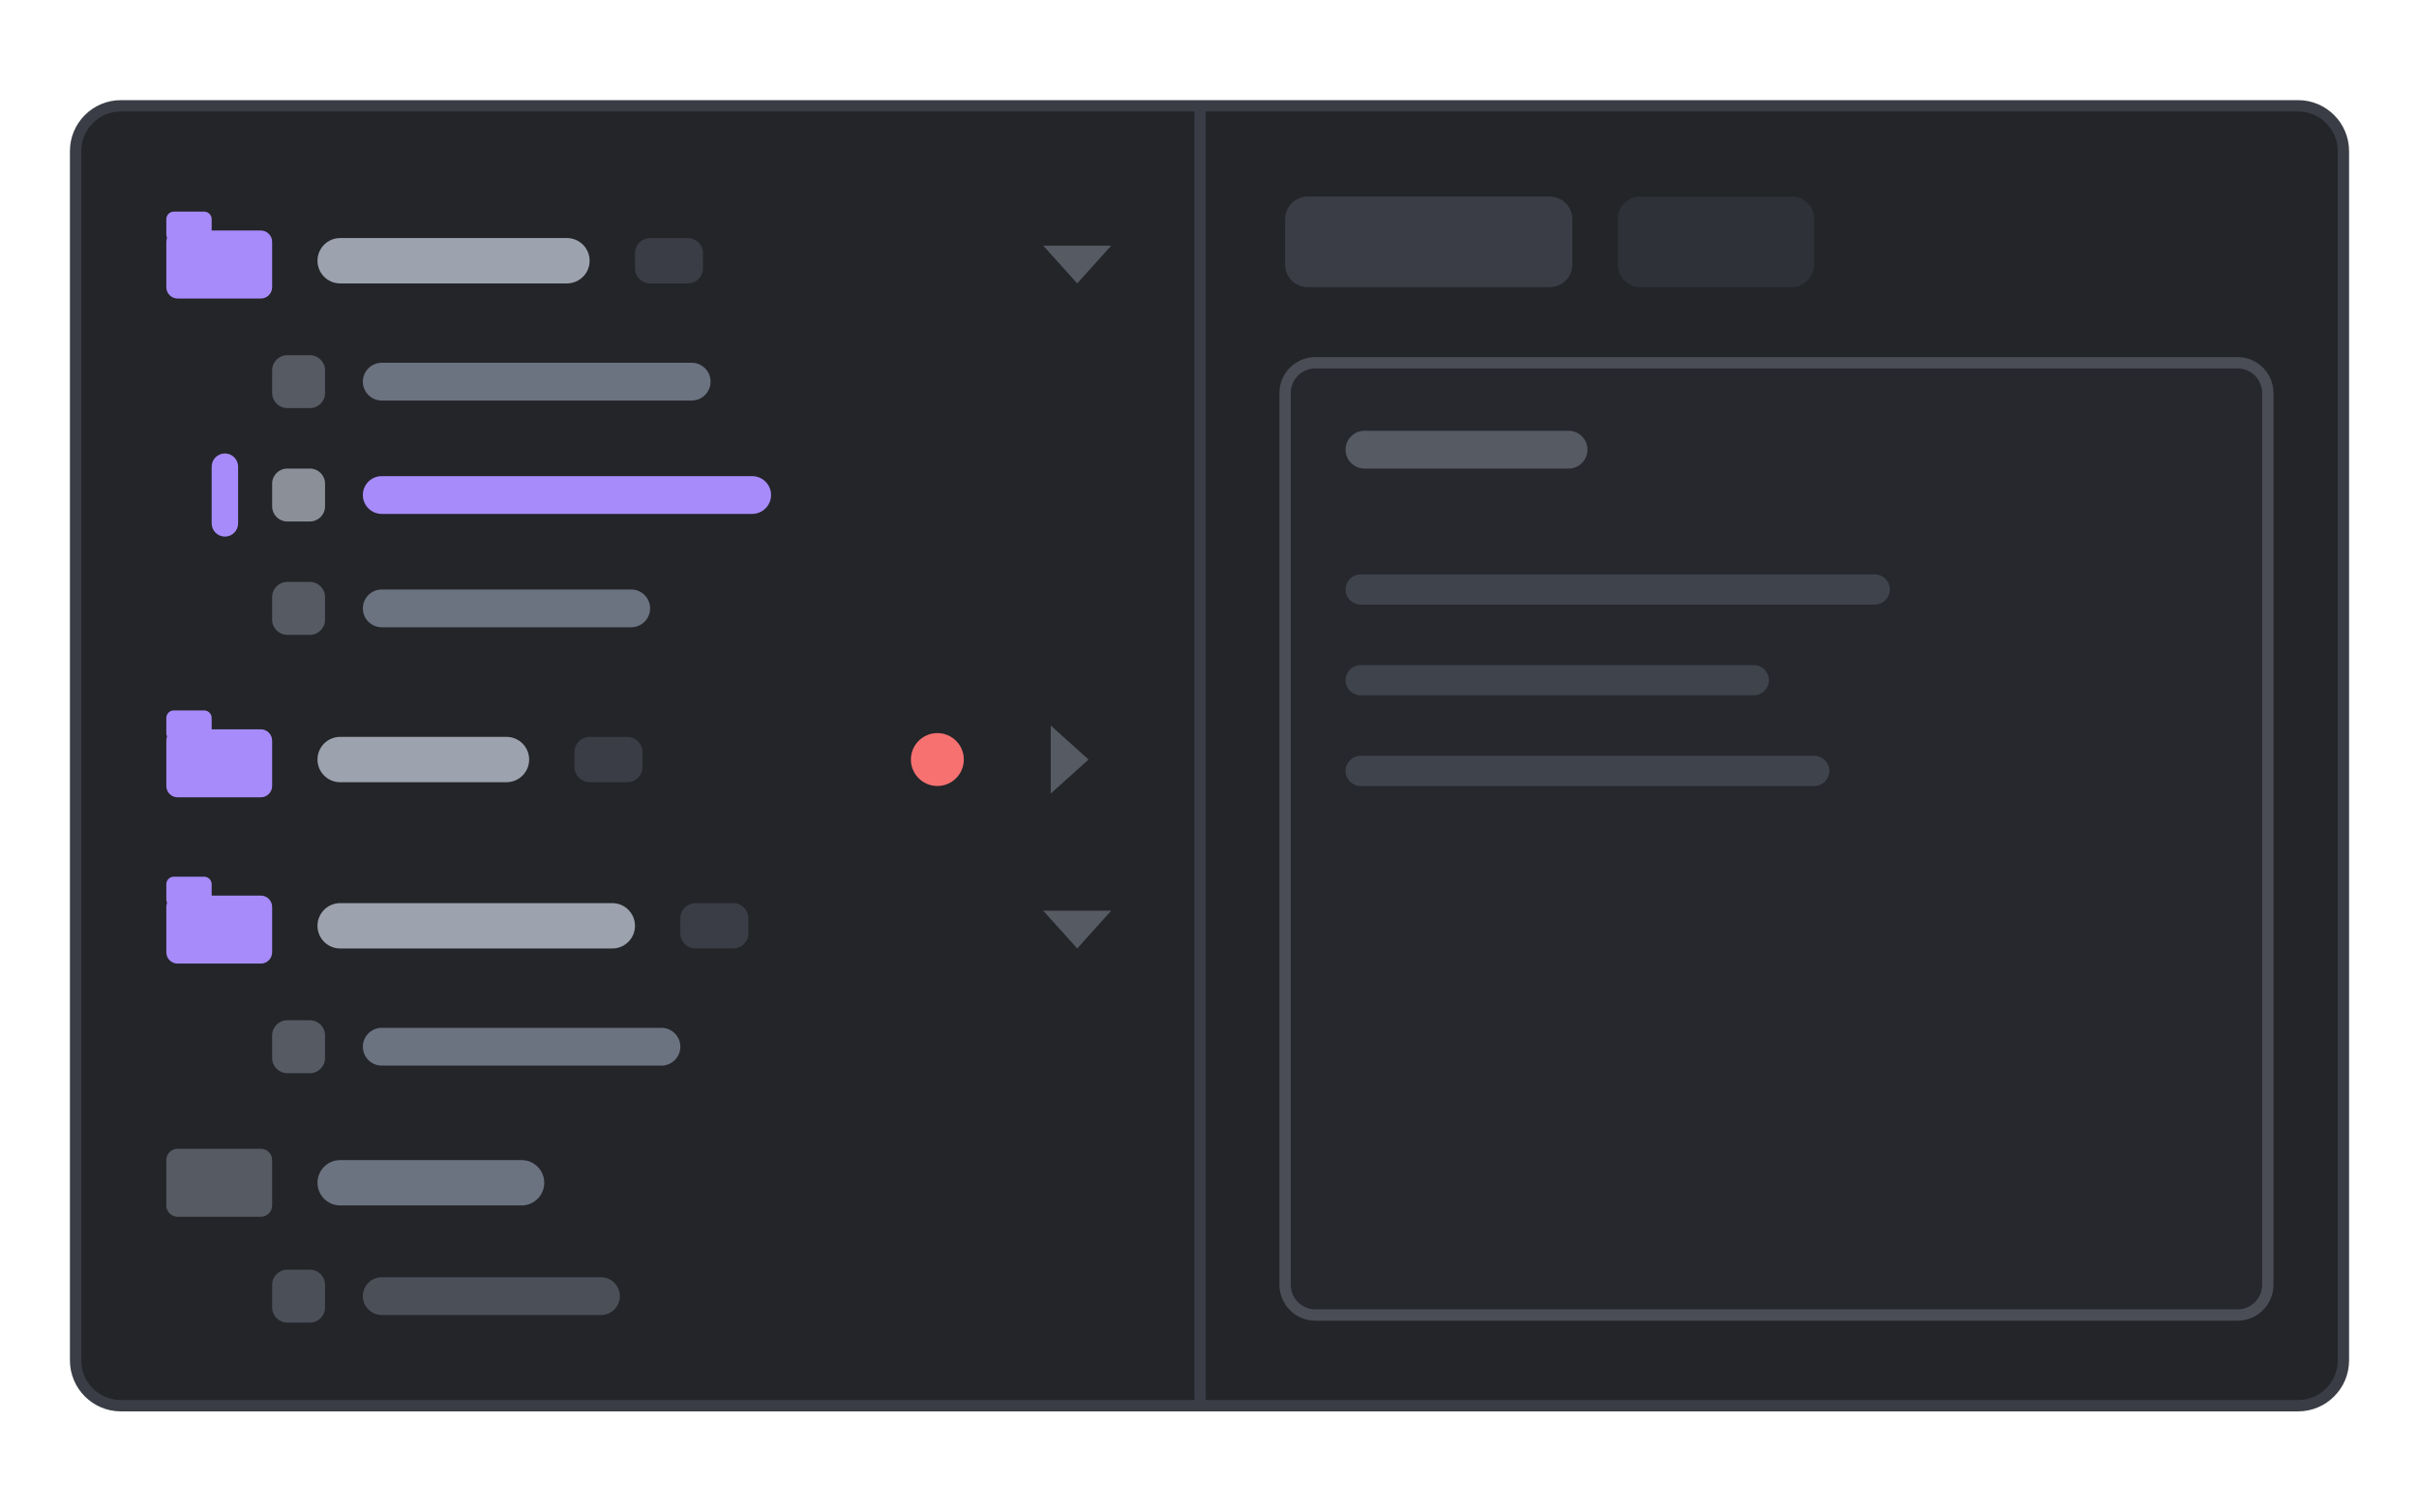
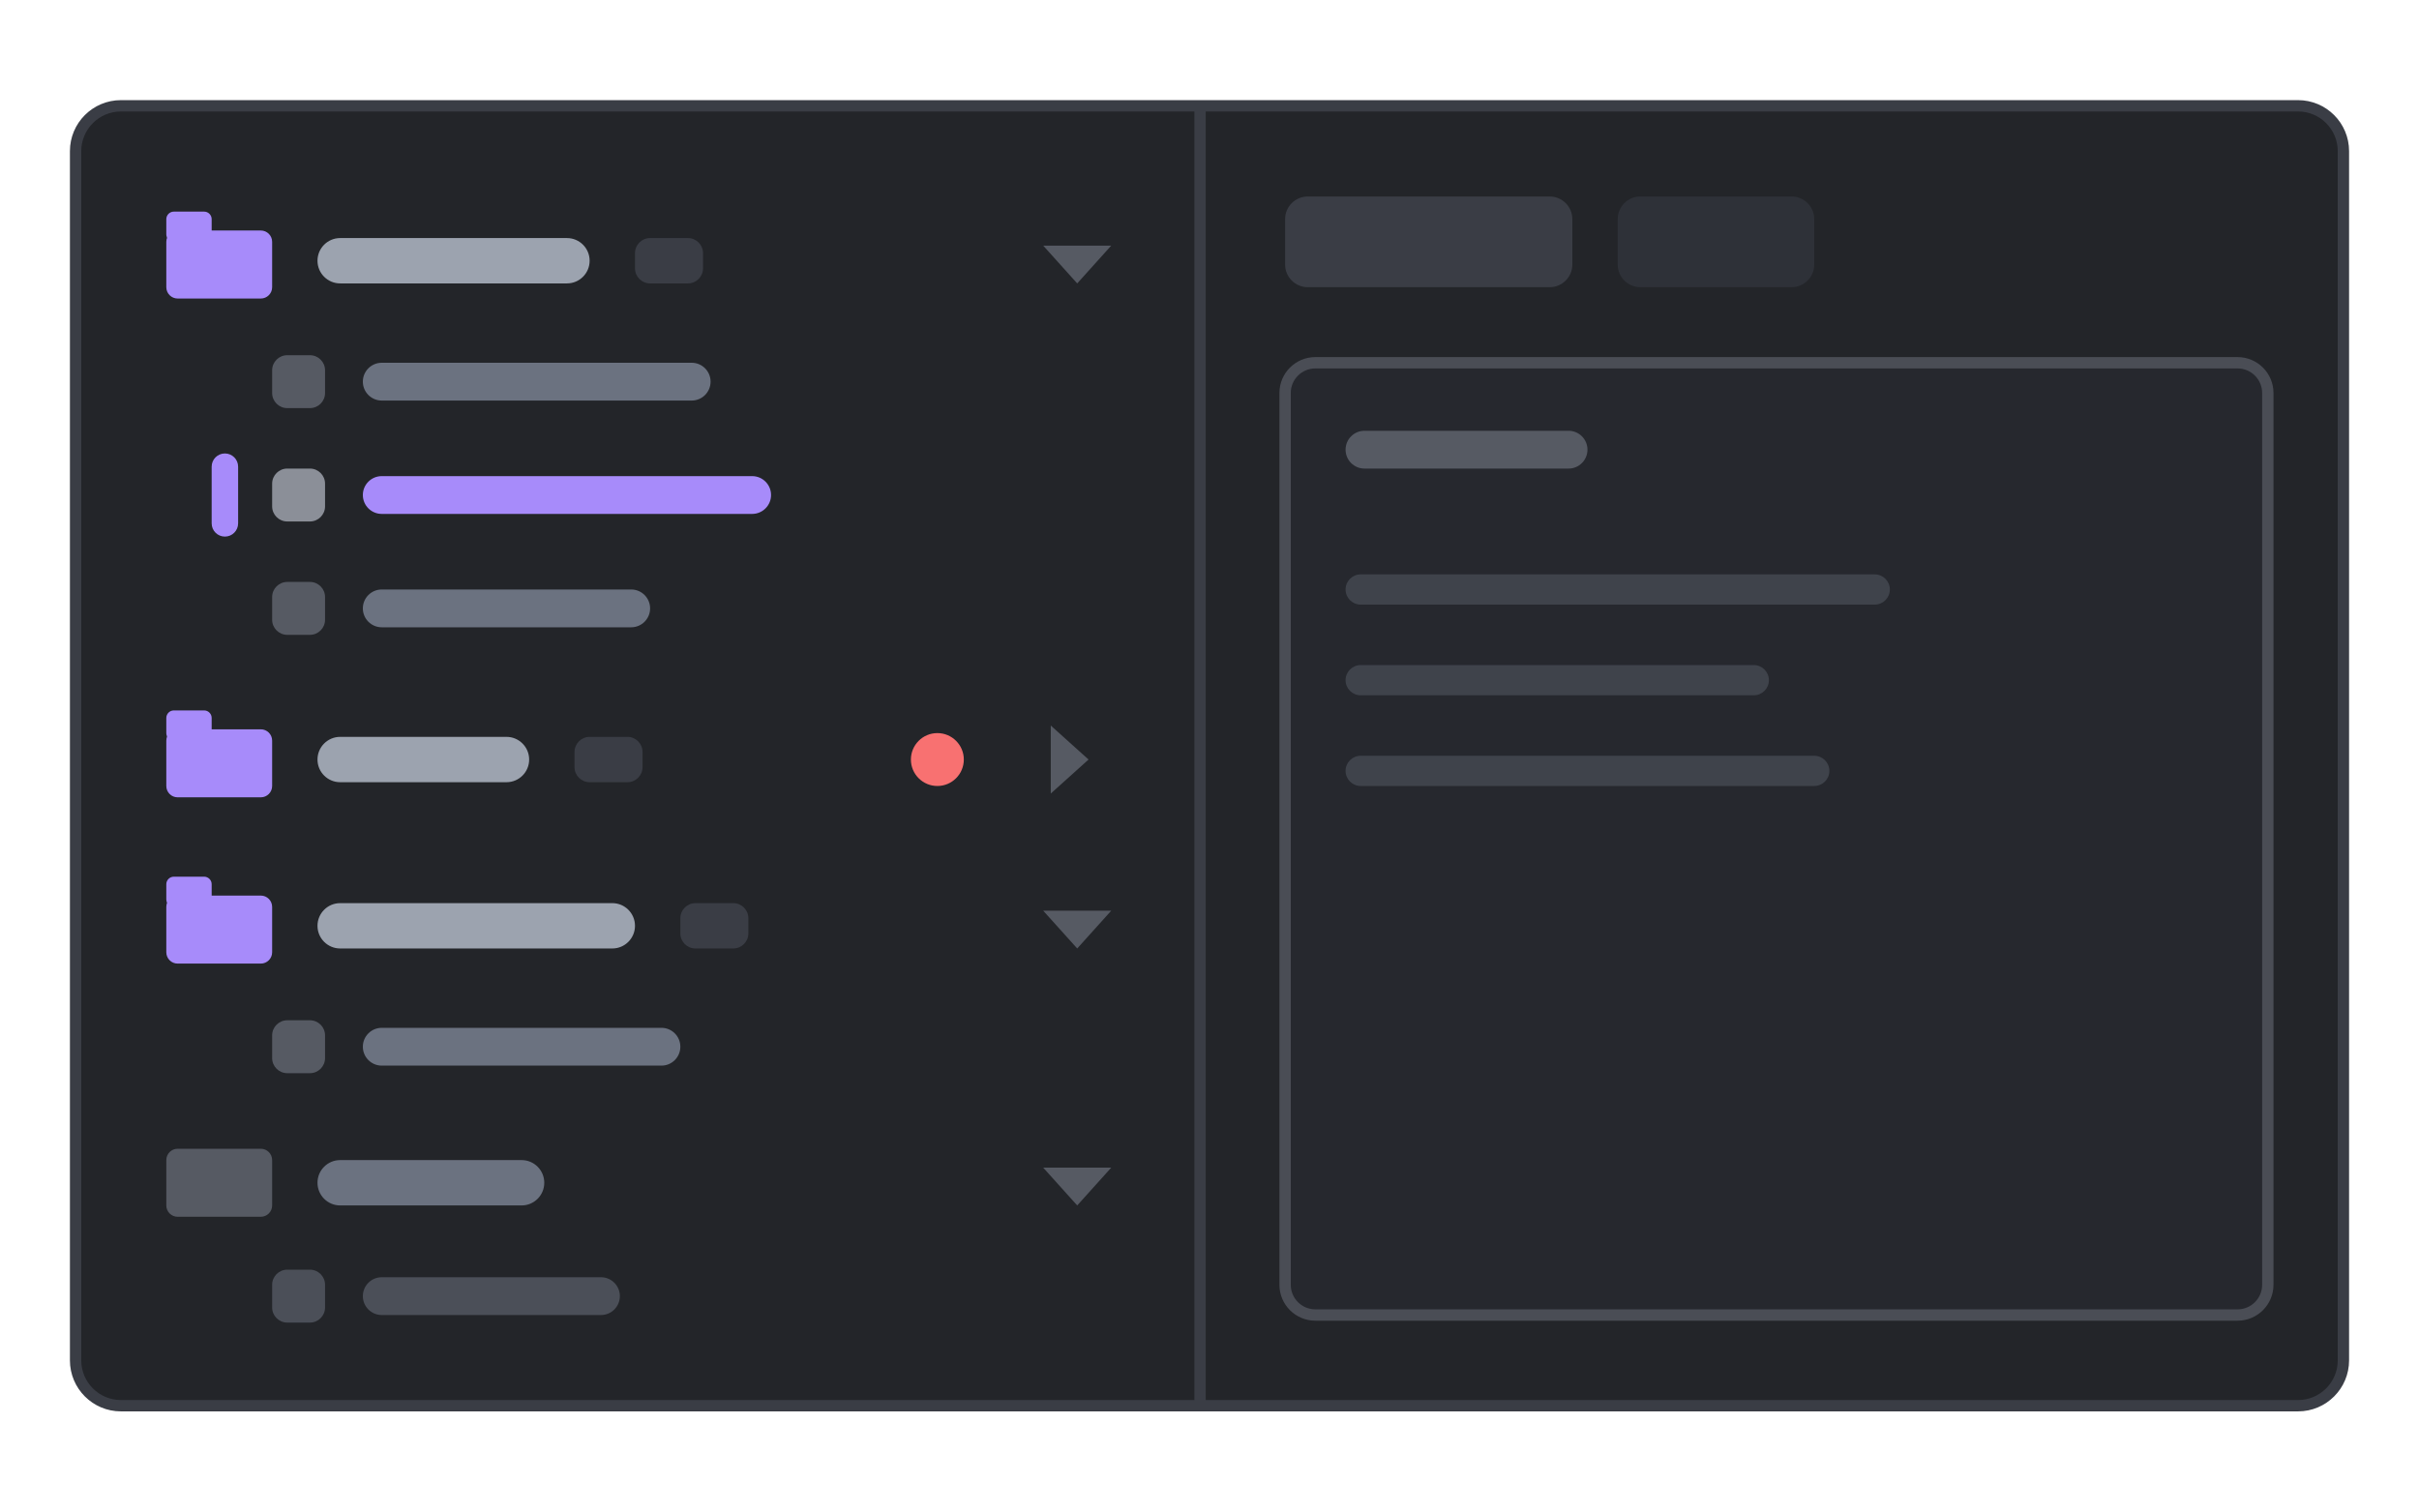
<svg xmlns="http://www.w3.org/2000/svg" viewBox="0 0 320 200">
  <rect x="10" y="14" width="300" height="172" rx="6" fill="#232529" stroke="#3a3d45" stroke-width="1.5" />
  <rect x="158" y="14" width="1.5" height="172" fill="#3a3d45" />
  <rect x="22" y="28" width="6" height="4" rx="1" fill="#a78bfa" />
  <rect x="22" y="30.5" width="14" height="9" rx="1.5" fill="#a78bfa" />
  <rect x="42" y="31.5" width="36" height="6" rx="3" fill="#9ca3af" />
  <rect x="84" y="31.5" width="9" height="6" rx="2" fill="#3a3d45" />
  <path d="M138 32.5 h9 l-4.5 5 z" fill="#565a63" />
  <rect x="36" y="47" width="7" height="7" rx="2" fill="#565a63" />
  <rect x="48" y="48" width="46" height="5" rx="2.5" fill="#6b7280" />
  <rect x="28" y="60" width="3.5" height="11" rx="1.75" fill="#a78bfa" />
  <rect x="36" y="62" width="7" height="7" rx="2" fill="#8b8f98" />
  <rect x="48" y="63" width="54" height="5" rx="2.5" fill="#a78bfa" />
  <rect x="36" y="77" width="7" height="7" rx="2" fill="#565a63" />
  <rect x="48" y="78" width="38" height="5" rx="2.5" fill="#6b7280" />
  <rect x="22" y="94" width="6" height="4" rx="1" fill="#a78bfa" />
  <rect x="22" y="96.5" width="14" height="9" rx="1.5" fill="#a78bfa" />
  <rect x="42" y="97.5" width="28" height="6" rx="3" fill="#9ca3af" />
  <rect x="76" y="97.5" width="9" height="6" rx="2" fill="#3a3d45" />
  <circle cx="124" cy="100.5" r="3.5" fill="#f87171" />
  <path d="M139 96 v9 l5 -4.5 z" fill="#565a63" />
  <rect x="22" y="116" width="6" height="4" rx="1" fill="#a78bfa" />
  <rect x="22" y="118.5" width="14" height="9" rx="1.5" fill="#a78bfa" />
  <rect x="42" y="119.5" width="42" height="6" rx="3" fill="#9ca3af" />
  <rect x="90" y="119.5" width="9" height="6" rx="2" fill="#3a3d45" />
  <path d="M138 120.5 h9 l-4.5 5 z" fill="#565a63" />
  <rect x="36" y="135" width="7" height="7" rx="2" fill="#565a63" />
  <rect x="48" y="136" width="42" height="5" rx="2.5" fill="#6b7280" />
  <rect x="22" y="152" width="14" height="9" rx="1.5" fill="#565a63" />
  <rect x="42" y="153.5" width="30" height="6" rx="3" fill="#6b7280" />
+   <path d="M138 154.5 h9 l-4.5 5 z" fill="#565a63" />
  <rect x="36" y="168" width="7" height="7" rx="2" fill="#4b4f58" />
  <rect x="48" y="169" width="34" height="5" rx="2.5" fill="#4b4f58" />
  <rect x="170" y="26" width="38" height="12" rx="3" fill="#3a3d45" />
  <rect x="214" y="26" width="26" height="12" rx="3" fill="#2e3138" />
  <rect x="170" y="48" width="130" height="126" rx="4" fill="#26282e" stroke="#4a4d55" stroke-width="1.5" />
  <rect x="178" y="57" width="32" height="5" rx="2.5" fill="#565a63" />
  <rect x="178" y="76" width="72" height="4" rx="2" fill="#3f434b" />
  <rect x="178" y="88" width="56" height="4" rx="2" fill="#3f434b" />
  <rect x="178" y="100" width="64" height="4" rx="2" fill="#3f434b" />
</svg>
